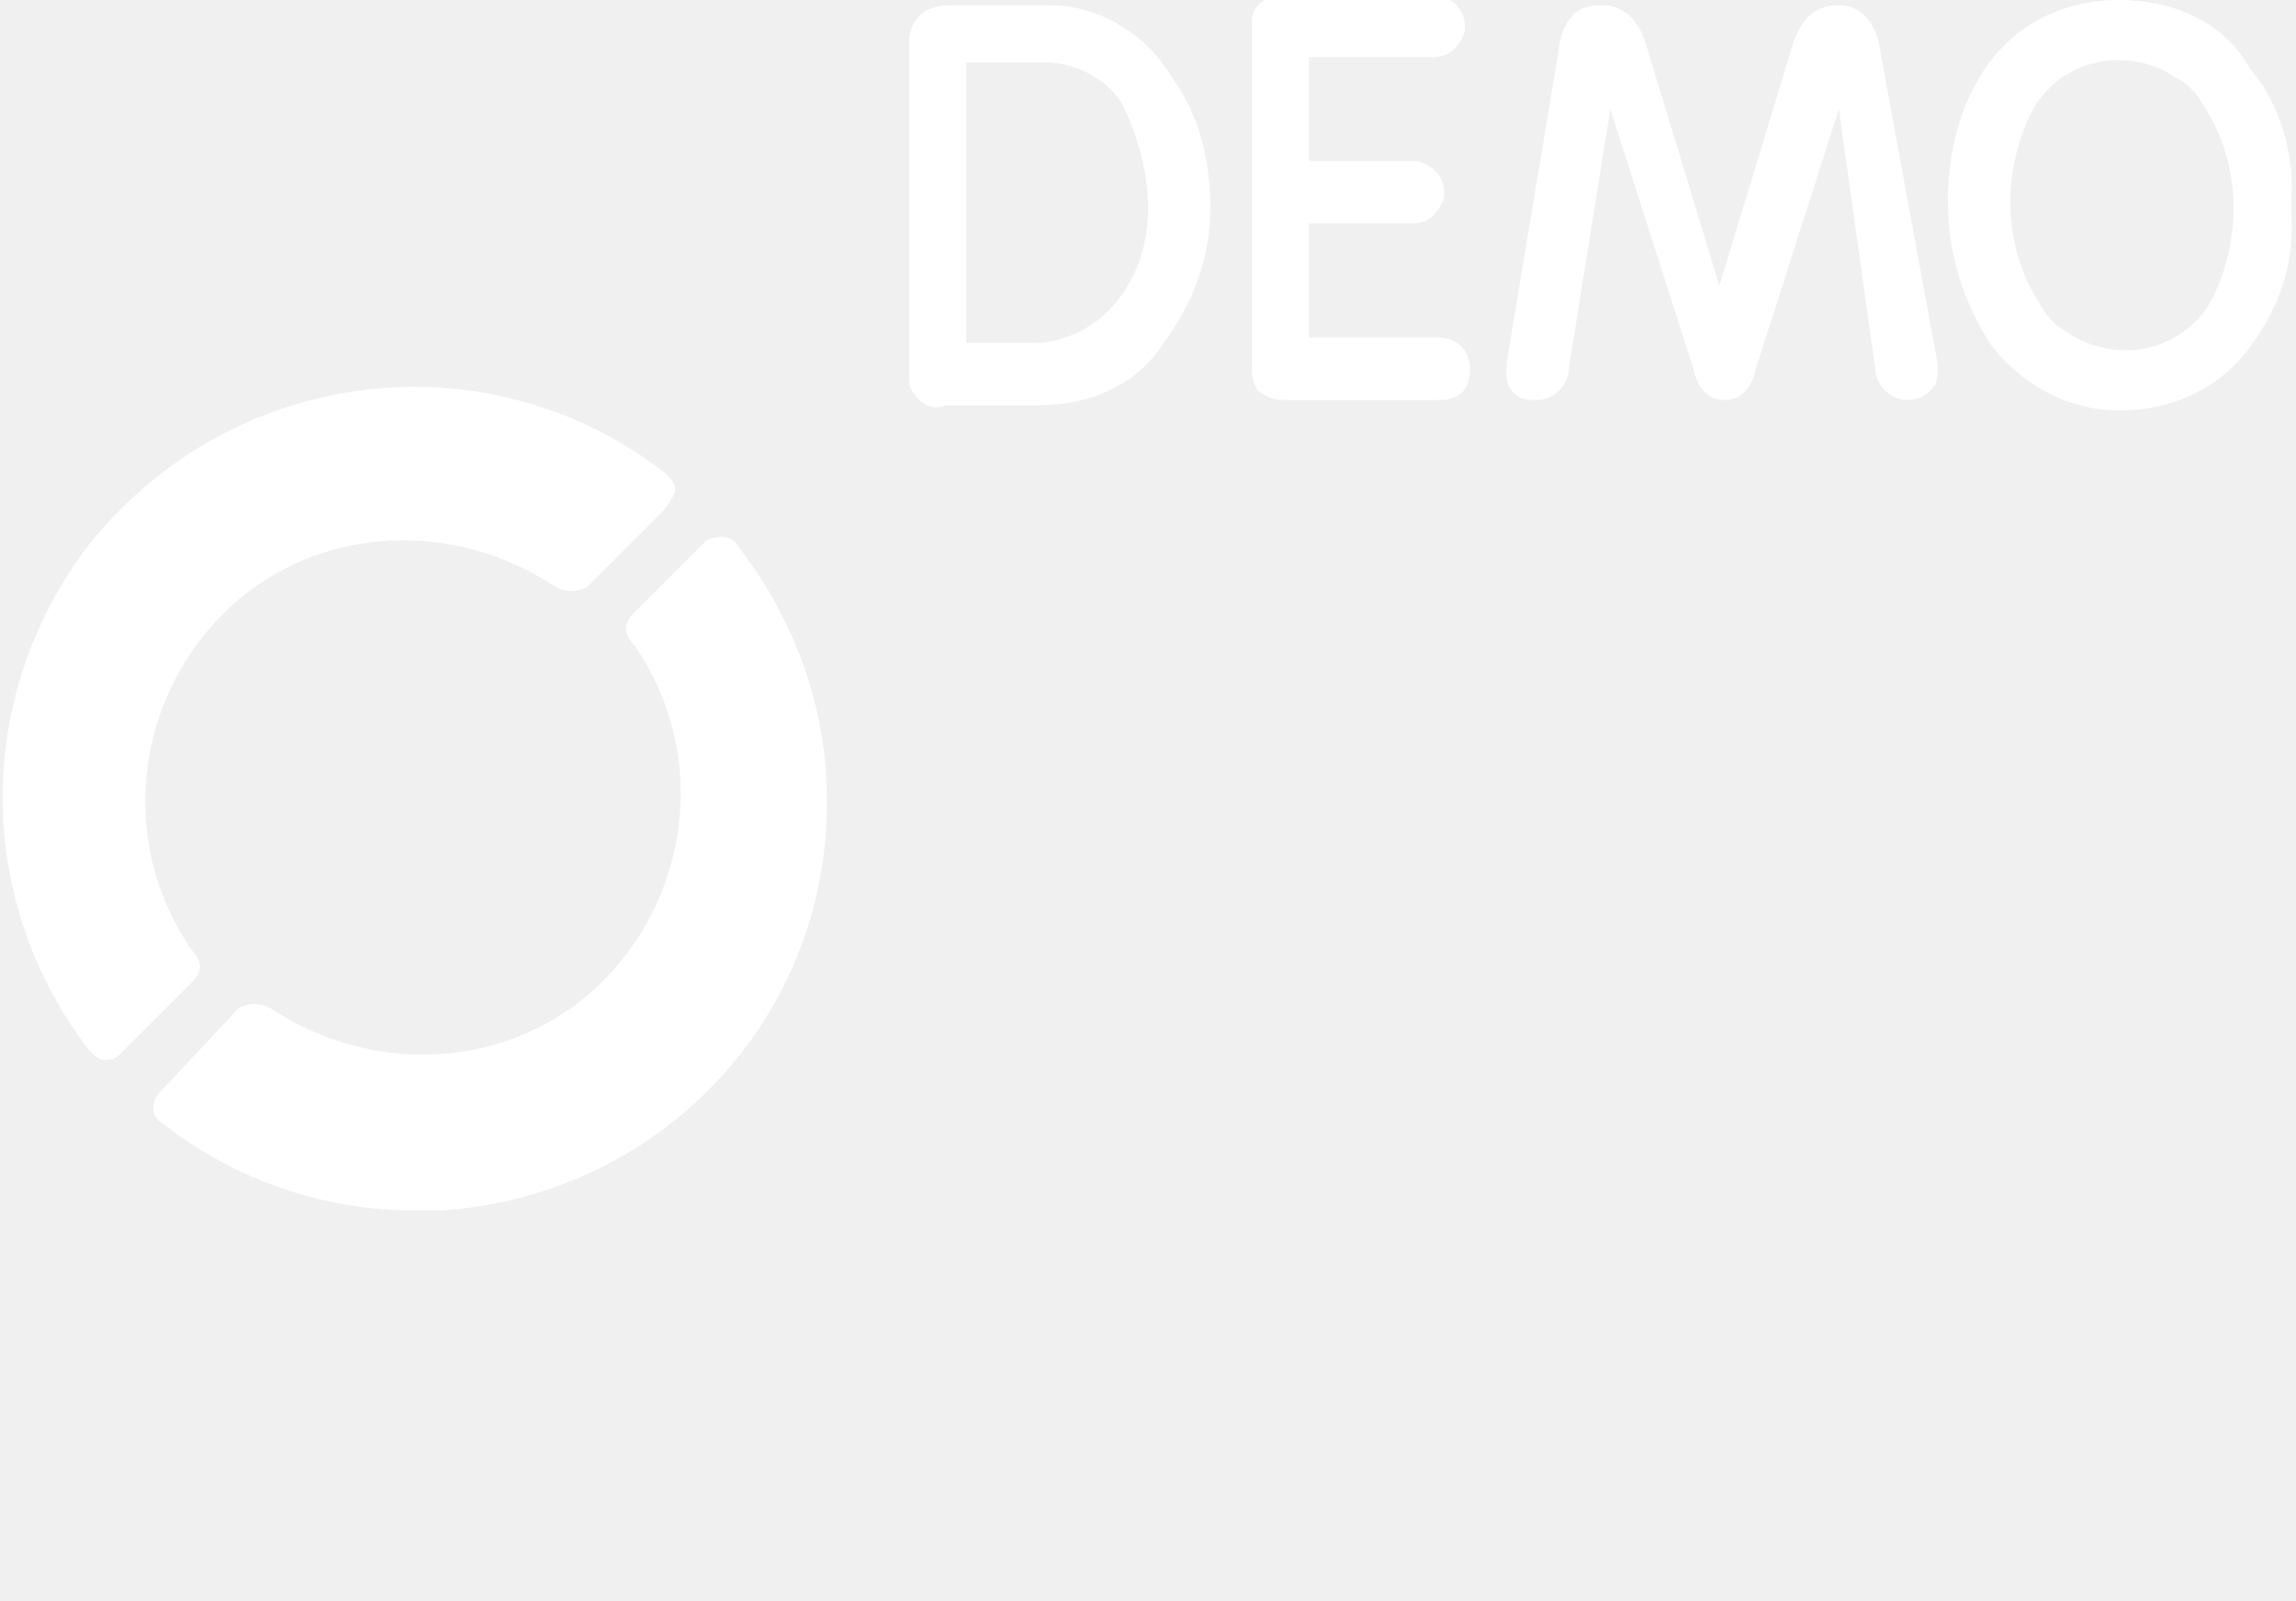
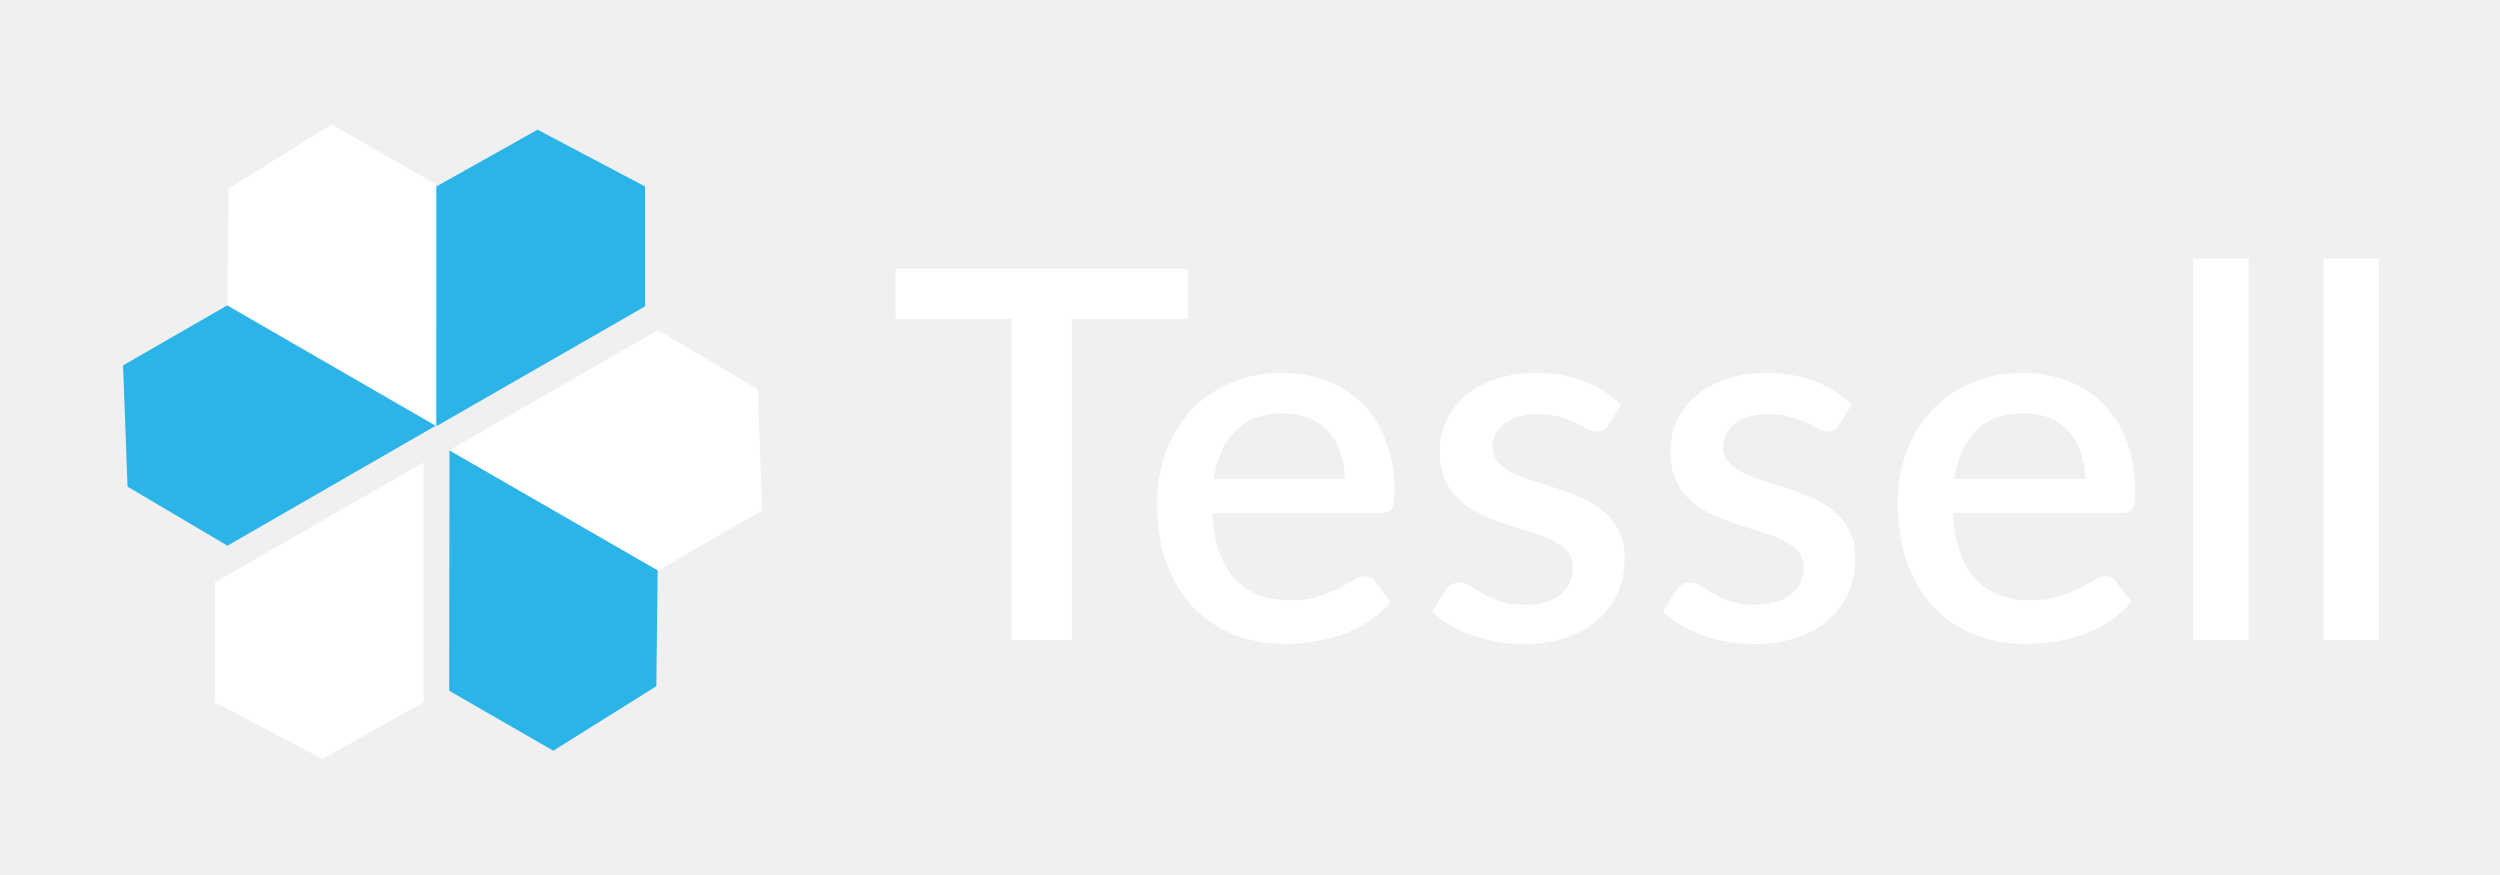
- <svg xmlns="http://www.w3.org/2000/svg" version="1.1" id="Layer_1" x="0" y="0" viewBox="0 0 44.2 30.8" style="enable-background:new 0 0 44.2 30.8" xml:space="preserve">
-   <style>.st0{fill:#fff}</style>
-   <path class="st0" d="M13 9.4c0-.1-.1-.2-.2-.3-3.5-2.7-8.4-2-11.1 1.4-2.2 2.9-2.2 6.8 0 9.7.1.1.2.2.3.2.1 0 .2 0 .3-.1l1.4-1.4c.2-.2.2-.4 0-.6-1.6-2.3-1-5.4 1.2-7 1.7-1.2 4-1.2 5.8 0 .2.1.4.1.6 0l1.4-1.4c.2-.2.3-.4.3-.5zM14.2 10.5c-.1-.2-.4-.2-.6-.1l-1.4 1.4c-.2.2-.2.4 0 .6 1.6 2.3 1 5.4-1.2 7-1.7 1.2-4 1.2-5.8 0-.2-.1-.4-.1-.6 0L3.1 21c-.2.2-.2.5 0 .6 1.4 1.1 3.1 1.7 4.9 1.7h.5c4.4-.3 7.7-4 7.4-8.4-.1-1.6-.7-3.1-1.7-4.4zM27.7 6.5h-2.5V4.3h2c.3 0 .5-.2.6-.5v-.1c0-.3-.2-.5-.5-.6h-2.1v-2h2.4c.3 0 .5-.2.6-.5V.5c0-.3-.2-.5-.5-.6h-3c-.3 0-.6.2-.6.5V7c0 .2 0 .3.1.5.1.1.3.2.5.2h3c.4 0 .6-.2.6-.6 0-.3-.2-.6-.6-.6.1 0 0 0 0 0zM20.2.1h-1.9c-.7 0-.8.5-.8.7v6.4c0 .2 0 .3.2.5.1.1.3.2.5.1H20c1 0 1.9-.4 2.4-1.2.6-.8.9-1.7.9-2.6 0-.9-.2-1.8-.8-2.6C22 .6 21.1.1 20.2.1zM22.1 4c0 .7-.2 1.3-.6 1.8-.4.5-1 .8-1.6.8h-1.3V1.2h1.5c.6 0 1.2.3 1.5.8.3.6.5 1.3.5 2zM36.2 1c-.1-.8-.6-.9-.8-.9-.3 0-.7.1-.9.8l-1.4 4.6L31.7.9c-.2-.7-.6-.8-.9-.8-.3 0-.7.1-.8.9l-1 6v.2c0 .3.2.5.5.5h.1c.3 0 .6-.3.6-.6l.8-5 1.6 5c.1.5.4.6.6.6.2 0 .5-.1.6-.6l1.6-5 .7 5c0 .3.3.6.6.6s.6-.2.6-.5V7l-1.1-6zM43.3 1.3C42.8.4 41.8 0 40.8 0s-1.9.4-2.5 1.2c-.6.8-.8 1.8-.8 2.7 0 1 .3 1.9.8 2.7.6.8 1.5 1.3 2.5 1.3s1.9-.4 2.5-1.2c.6-.8.9-1.7.8-2.7.1-1-.2-2-.8-2.7zM43 4c0 .7-.2 1.4-.5 1.9-.6.9-1.8 1.1-2.7.5-.2-.1-.4-.3-.5-.5-.4-.6-.6-1.3-.6-2s.2-1.4.5-1.9c.6-.9 1.8-1.1 2.7-.5.2.1.4.3.5.5.4.6.6 1.3.6 2z" />
+ <svg xmlns="http://www.w3.org/2000/svg" width="160" height="56" viewBox="0 0 126 40" fill="none">
+   <path fillRule="evenodd" clipRule="evenodd" d="M33.171 26.698L22.666 20.631L33.156 14.589L38.191 17.564L38.416 23.677L33.171 26.698Z" fill="#fff" />
+   <path fillRule="evenodd" clipRule="evenodd" d="M22.64 32.765L22.654 20.657L33.145 26.698L33.079 32.535L27.885 35.786L22.64 32.765Z" fill="#2AB4E7" />
+   <path fillRule="evenodd" clipRule="evenodd" d="M10.829 27.299L21.349 21.258V33.341L16.248 36.203L10.829 33.341V27.299Z" fill="#fff" />
+   <path fillRule="evenodd" clipRule="evenodd" d="M11.448 13.344L21.953 19.411L11.463 25.453L6.428 22.477L6.203 16.365L11.448 13.344Z" fill="#2AB4E7" />
+   <path fillRule="evenodd" clipRule="evenodd" d="M32.512 13.39L21.992 19.432L21.992 7.349L27.093 4.487L32.512 7.349L32.512 13.39Z" fill="#2AB4E7" />
+   <path fillRule="evenodd" clipRule="evenodd" d="M21.962 7.235L21.947 19.343L11.457 13.302L11.522 7.465L16.716 4.214L21.962 7.235Z" fill="#fff" />
+   <path d="M59.868 14.035H54.025V30.205H50.992V14.035H45.136V11.502H59.868V14.035Z" fill="#fff" />
+   <path d="M67.77 22.087C67.77 21.62 67.701 21.187 67.562 20.789C67.432 20.382 67.237 20.031 66.976 19.737C66.716 19.433 66.391 19.2 66 19.035C65.618 18.862 65.176 18.775 64.673 18.775C63.658 18.775 62.859 19.066 62.278 19.646C61.697 20.226 61.328 21.04 61.172 22.087H67.77ZM61.094 23.802C61.129 24.555 61.246 25.209 61.445 25.763C61.645 26.309 61.91 26.763 62.239 27.127C62.578 27.491 62.977 27.763 63.437 27.945C63.905 28.118 64.425 28.205 64.998 28.205C65.545 28.205 66.017 28.144 66.417 28.023C66.816 27.893 67.163 27.755 67.458 27.608C67.753 27.452 68.004 27.313 68.213 27.192C68.421 27.062 68.612 26.997 68.785 26.997C69.011 26.997 69.184 27.084 69.306 27.257L70.1 28.283C69.77 28.673 69.397 29.002 68.98 29.27C68.564 29.538 68.121 29.759 67.653 29.932C67.184 30.097 66.703 30.214 66.208 30.283C65.714 30.361 65.232 30.4 64.764 30.4C63.844 30.4 62.99 30.248 62.2 29.945C61.419 29.634 60.738 29.179 60.157 28.582C59.584 27.984 59.133 27.244 58.804 26.361C58.483 25.477 58.322 24.46 58.322 23.308C58.322 22.39 58.465 21.533 58.752 20.737C59.047 19.94 59.463 19.247 60.001 18.659C60.547 18.07 61.207 17.607 61.979 17.269C62.76 16.922 63.64 16.749 64.621 16.749C65.436 16.749 66.191 16.884 66.885 17.152C67.579 17.412 68.178 17.797 68.681 18.308C69.184 18.819 69.575 19.447 69.852 20.191C70.139 20.927 70.282 21.767 70.282 22.711C70.282 23.144 70.234 23.434 70.139 23.581C70.043 23.728 69.87 23.802 69.618 23.802H61.094Z" fill="#fff" />
+   <path d="M81.077 19.36C81.007 19.481 80.929 19.568 80.842 19.62C80.756 19.672 80.647 19.698 80.517 19.698C80.37 19.698 80.209 19.654 80.036 19.568C79.862 19.473 79.658 19.369 79.424 19.256C79.19 19.143 78.912 19.044 78.591 18.957C78.279 18.862 77.91 18.814 77.485 18.814C77.138 18.814 76.821 18.858 76.535 18.944C76.257 19.022 76.019 19.139 75.819 19.295C75.628 19.442 75.481 19.62 75.377 19.828C75.272 20.027 75.221 20.243 75.221 20.477C75.221 20.789 75.316 21.048 75.507 21.256C75.698 21.464 75.949 21.646 76.262 21.802C76.574 21.949 76.93 22.083 77.329 22.204C77.728 22.326 78.136 22.456 78.552 22.594C78.968 22.733 79.376 22.893 79.775 23.075C80.174 23.256 80.53 23.482 80.842 23.75C81.155 24.01 81.406 24.33 81.597 24.711C81.788 25.084 81.883 25.538 81.883 26.075C81.883 26.698 81.771 27.274 81.545 27.802C81.32 28.331 80.99 28.79 80.556 29.179C80.122 29.569 79.58 29.872 78.929 30.088C78.287 30.305 77.55 30.413 76.717 30.413C76.257 30.413 75.81 30.37 75.377 30.283C74.951 30.205 74.544 30.097 74.153 29.958C73.772 29.811 73.412 29.638 73.073 29.439C72.743 29.24 72.448 29.023 72.188 28.79L72.839 27.724C72.917 27.595 73.013 27.495 73.125 27.426C73.247 27.348 73.394 27.309 73.568 27.309C73.75 27.309 73.928 27.369 74.101 27.491C74.284 27.603 74.492 27.729 74.726 27.867C74.969 28.006 75.26 28.136 75.598 28.257C75.936 28.369 76.357 28.426 76.86 28.426C77.277 28.426 77.637 28.378 77.94 28.283C78.244 28.179 78.496 28.041 78.695 27.867C78.895 27.694 79.042 27.499 79.138 27.283C79.233 27.058 79.281 26.82 79.281 26.569C79.281 26.231 79.185 25.954 78.995 25.737C78.804 25.521 78.548 25.335 78.227 25.179C77.914 25.023 77.554 24.884 77.147 24.763C76.747 24.642 76.34 24.512 75.923 24.373C75.507 24.235 75.095 24.075 74.687 23.893C74.288 23.711 73.928 23.482 73.607 23.204C73.294 22.919 73.043 22.577 72.852 22.178C72.661 21.771 72.566 21.278 72.566 20.698C72.566 20.169 72.67 19.667 72.878 19.191C73.095 18.715 73.407 18.295 73.815 17.931C74.231 17.567 74.739 17.282 75.338 17.074C75.945 16.858 76.643 16.749 77.433 16.749C78.326 16.749 79.138 16.892 79.866 17.178C80.595 17.464 81.207 17.853 81.701 18.347L81.077 19.36Z" fill="#fff" />
+   <path d="M92.699 19.36C92.629 19.481 92.551 19.568 92.464 19.62C92.378 19.672 92.269 19.698 92.139 19.698C91.992 19.698 91.831 19.654 91.657 19.568C91.484 19.473 91.28 19.369 91.046 19.256C90.812 19.143 90.534 19.044 90.213 18.957C89.901 18.862 89.532 18.814 89.107 18.814C88.76 18.814 88.443 18.858 88.157 18.944C87.879 19.022 87.641 19.139 87.441 19.295C87.25 19.442 87.103 19.62 86.999 19.828C86.894 20.027 86.842 20.243 86.842 20.477C86.842 20.789 86.938 21.048 87.129 21.256C87.32 21.464 87.571 21.646 87.883 21.802C88.196 21.949 88.552 22.083 88.951 22.204C89.35 22.326 89.757 22.456 90.174 22.594C90.59 22.733 90.998 22.893 91.397 23.075C91.796 23.256 92.152 23.482 92.464 23.75C92.777 24.01 93.028 24.33 93.219 24.711C93.41 25.084 93.505 25.538 93.505 26.075C93.505 26.698 93.393 27.274 93.167 27.802C92.942 28.331 92.612 28.79 92.178 29.179C91.744 29.569 91.202 29.872 90.551 30.088C89.909 30.305 89.172 30.413 88.339 30.413C87.879 30.413 87.432 30.37 86.999 30.283C86.573 30.205 86.166 30.097 85.775 29.958C85.394 29.811 85.034 29.638 84.695 29.439C84.365 29.24 84.07 29.023 83.81 28.79L84.461 27.724C84.539 27.595 84.634 27.495 84.747 27.426C84.869 27.348 85.016 27.309 85.19 27.309C85.372 27.309 85.55 27.369 85.723 27.491C85.905 27.603 86.114 27.729 86.348 27.867C86.591 28.006 86.882 28.136 87.22 28.257C87.558 28.369 87.979 28.426 88.482 28.426C88.899 28.426 89.259 28.378 89.562 28.283C89.866 28.179 90.118 28.041 90.317 27.867C90.517 27.694 90.664 27.499 90.76 27.283C90.855 27.058 90.903 26.82 90.903 26.569C90.903 26.231 90.807 25.954 90.616 25.737C90.425 25.521 90.17 25.335 89.849 25.179C89.536 25.023 89.176 24.884 88.769 24.763C88.369 24.642 87.962 24.512 87.545 24.373C87.129 24.235 86.717 24.075 86.309 23.893C85.91 23.711 85.55 23.482 85.229 23.204C84.916 22.919 84.665 22.577 84.474 22.178C84.283 21.771 84.188 21.278 84.188 20.698C84.188 20.169 84.292 19.667 84.5 19.191C84.717 18.715 85.029 18.295 85.437 17.931C85.853 17.567 86.361 17.282 86.96 17.074C87.567 16.858 88.265 16.749 89.055 16.749C89.948 16.749 90.76 16.892 91.488 17.178C92.217 17.464 92.829 17.853 93.323 18.347L92.699 19.36Z" fill="#fff" />
+   <path d="M105.101 22.087C105.101 21.62 105.032 21.187 104.893 20.789C104.763 20.382 104.568 20.031 104.308 19.737C104.047 19.433 103.722 19.2 103.332 19.035C102.95 18.862 102.507 18.775 102.004 18.775C100.989 18.775 100.191 19.066 99.61 19.646C99.028 20.226 98.659 21.04 98.503 22.087H105.101ZM98.425 23.802C98.46 24.555 98.577 25.209 98.777 25.763C98.976 26.309 99.241 26.763 99.57 27.127C99.909 27.491 100.308 27.763 100.768 27.945C101.236 28.118 101.757 28.205 102.329 28.205C102.876 28.205 103.349 28.144 103.748 28.023C104.147 27.893 104.494 27.755 104.789 27.608C105.084 27.452 105.336 27.313 105.544 27.192C105.752 27.062 105.943 26.997 106.116 26.997C106.342 26.997 106.516 27.084 106.637 27.257L107.431 28.283C107.101 28.673 106.728 29.002 106.312 29.27C105.895 29.538 105.453 29.759 104.984 29.932C104.516 30.097 104.034 30.214 103.54 30.283C103.045 30.361 102.564 30.4 102.095 30.4C101.176 30.4 100.321 30.248 99.531 29.945C98.751 29.634 98.07 29.179 97.488 28.582C96.916 27.984 96.465 27.244 96.135 26.361C95.814 25.477 95.653 24.46 95.653 23.308C95.653 22.39 95.796 21.533 96.083 20.737C96.378 19.94 96.794 19.247 97.332 18.659C97.879 18.07 98.538 17.607 99.31 17.269C100.091 16.922 100.972 16.749 101.952 16.749C102.768 16.749 103.522 16.884 104.216 17.152C104.911 17.412 105.509 17.797 106.012 18.308C106.516 18.819 106.906 19.447 107.184 20.191C107.47 20.927 107.613 21.767 107.613 22.711C107.613 23.144 107.565 23.434 107.47 23.581C107.374 23.728 107.201 23.802 106.949 23.802H98.425Z" fill="#fff" />
+   <path d="M113.333 10.982V30.205H110.535V10.982H113.333Z" fill="#fff" />
+   <path d="M119.896 10.982V30.205H117.098V10.982H119.896Z" fill="#fff" />
</svg>
